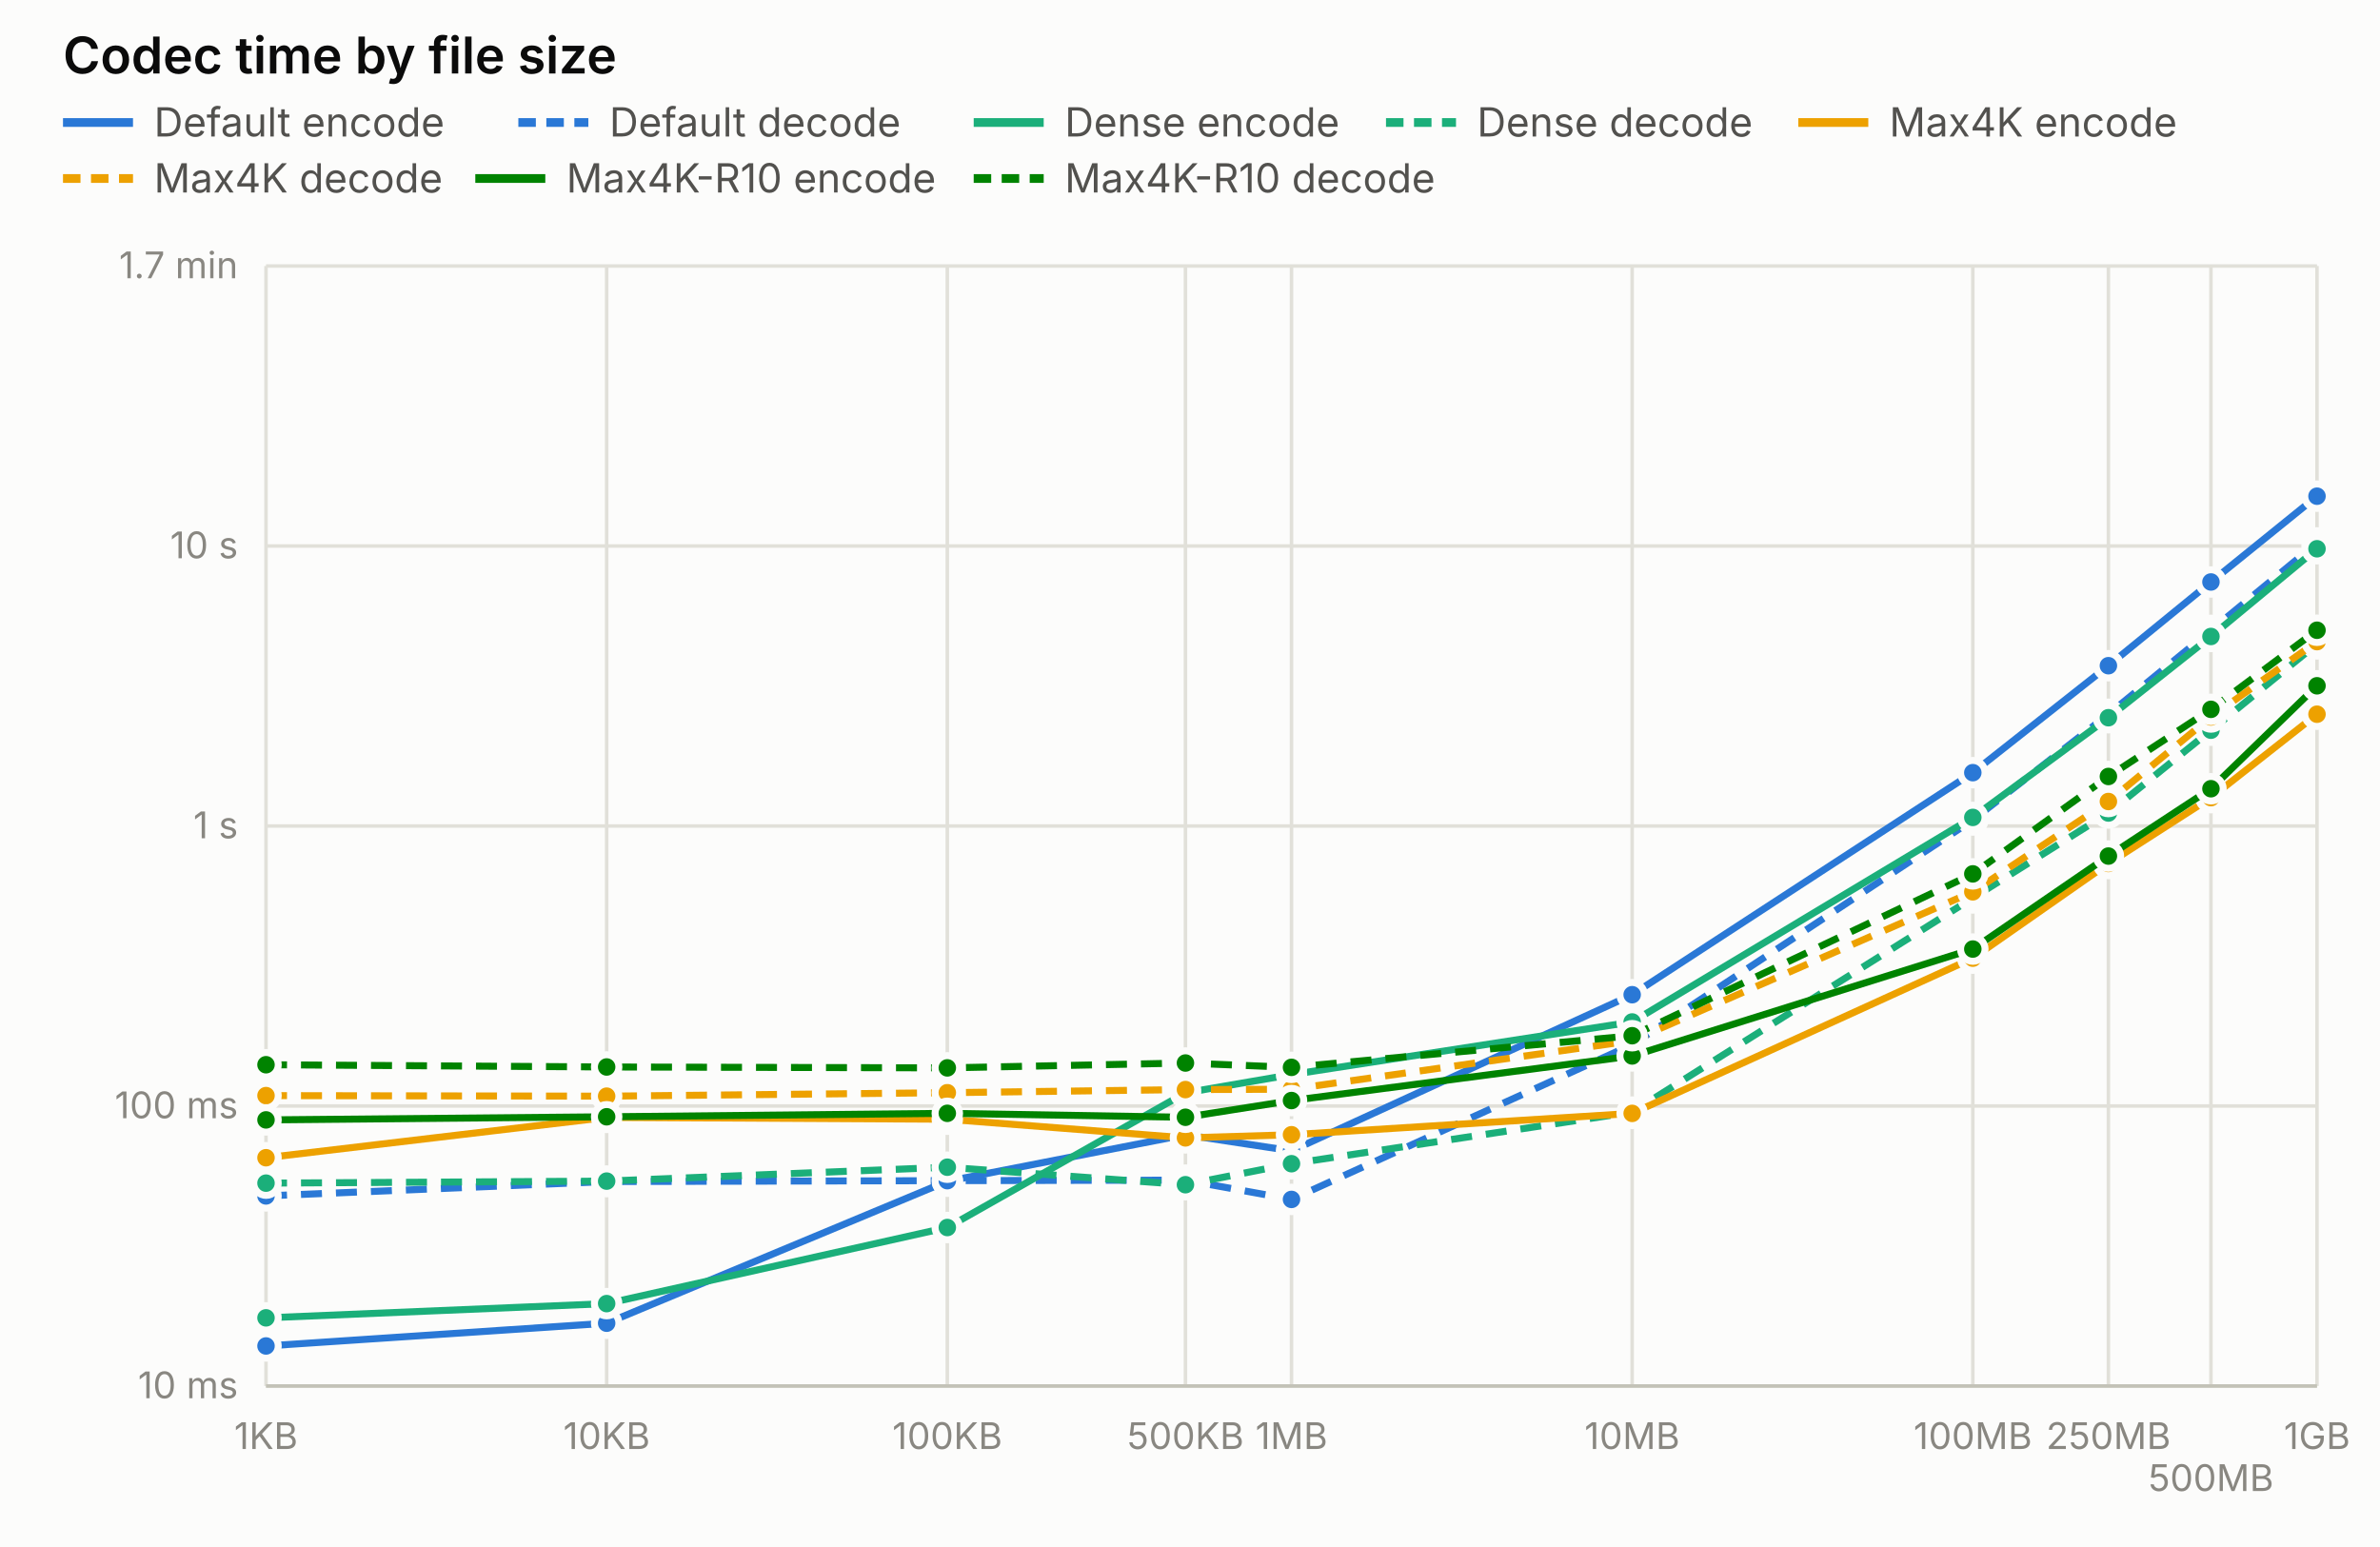
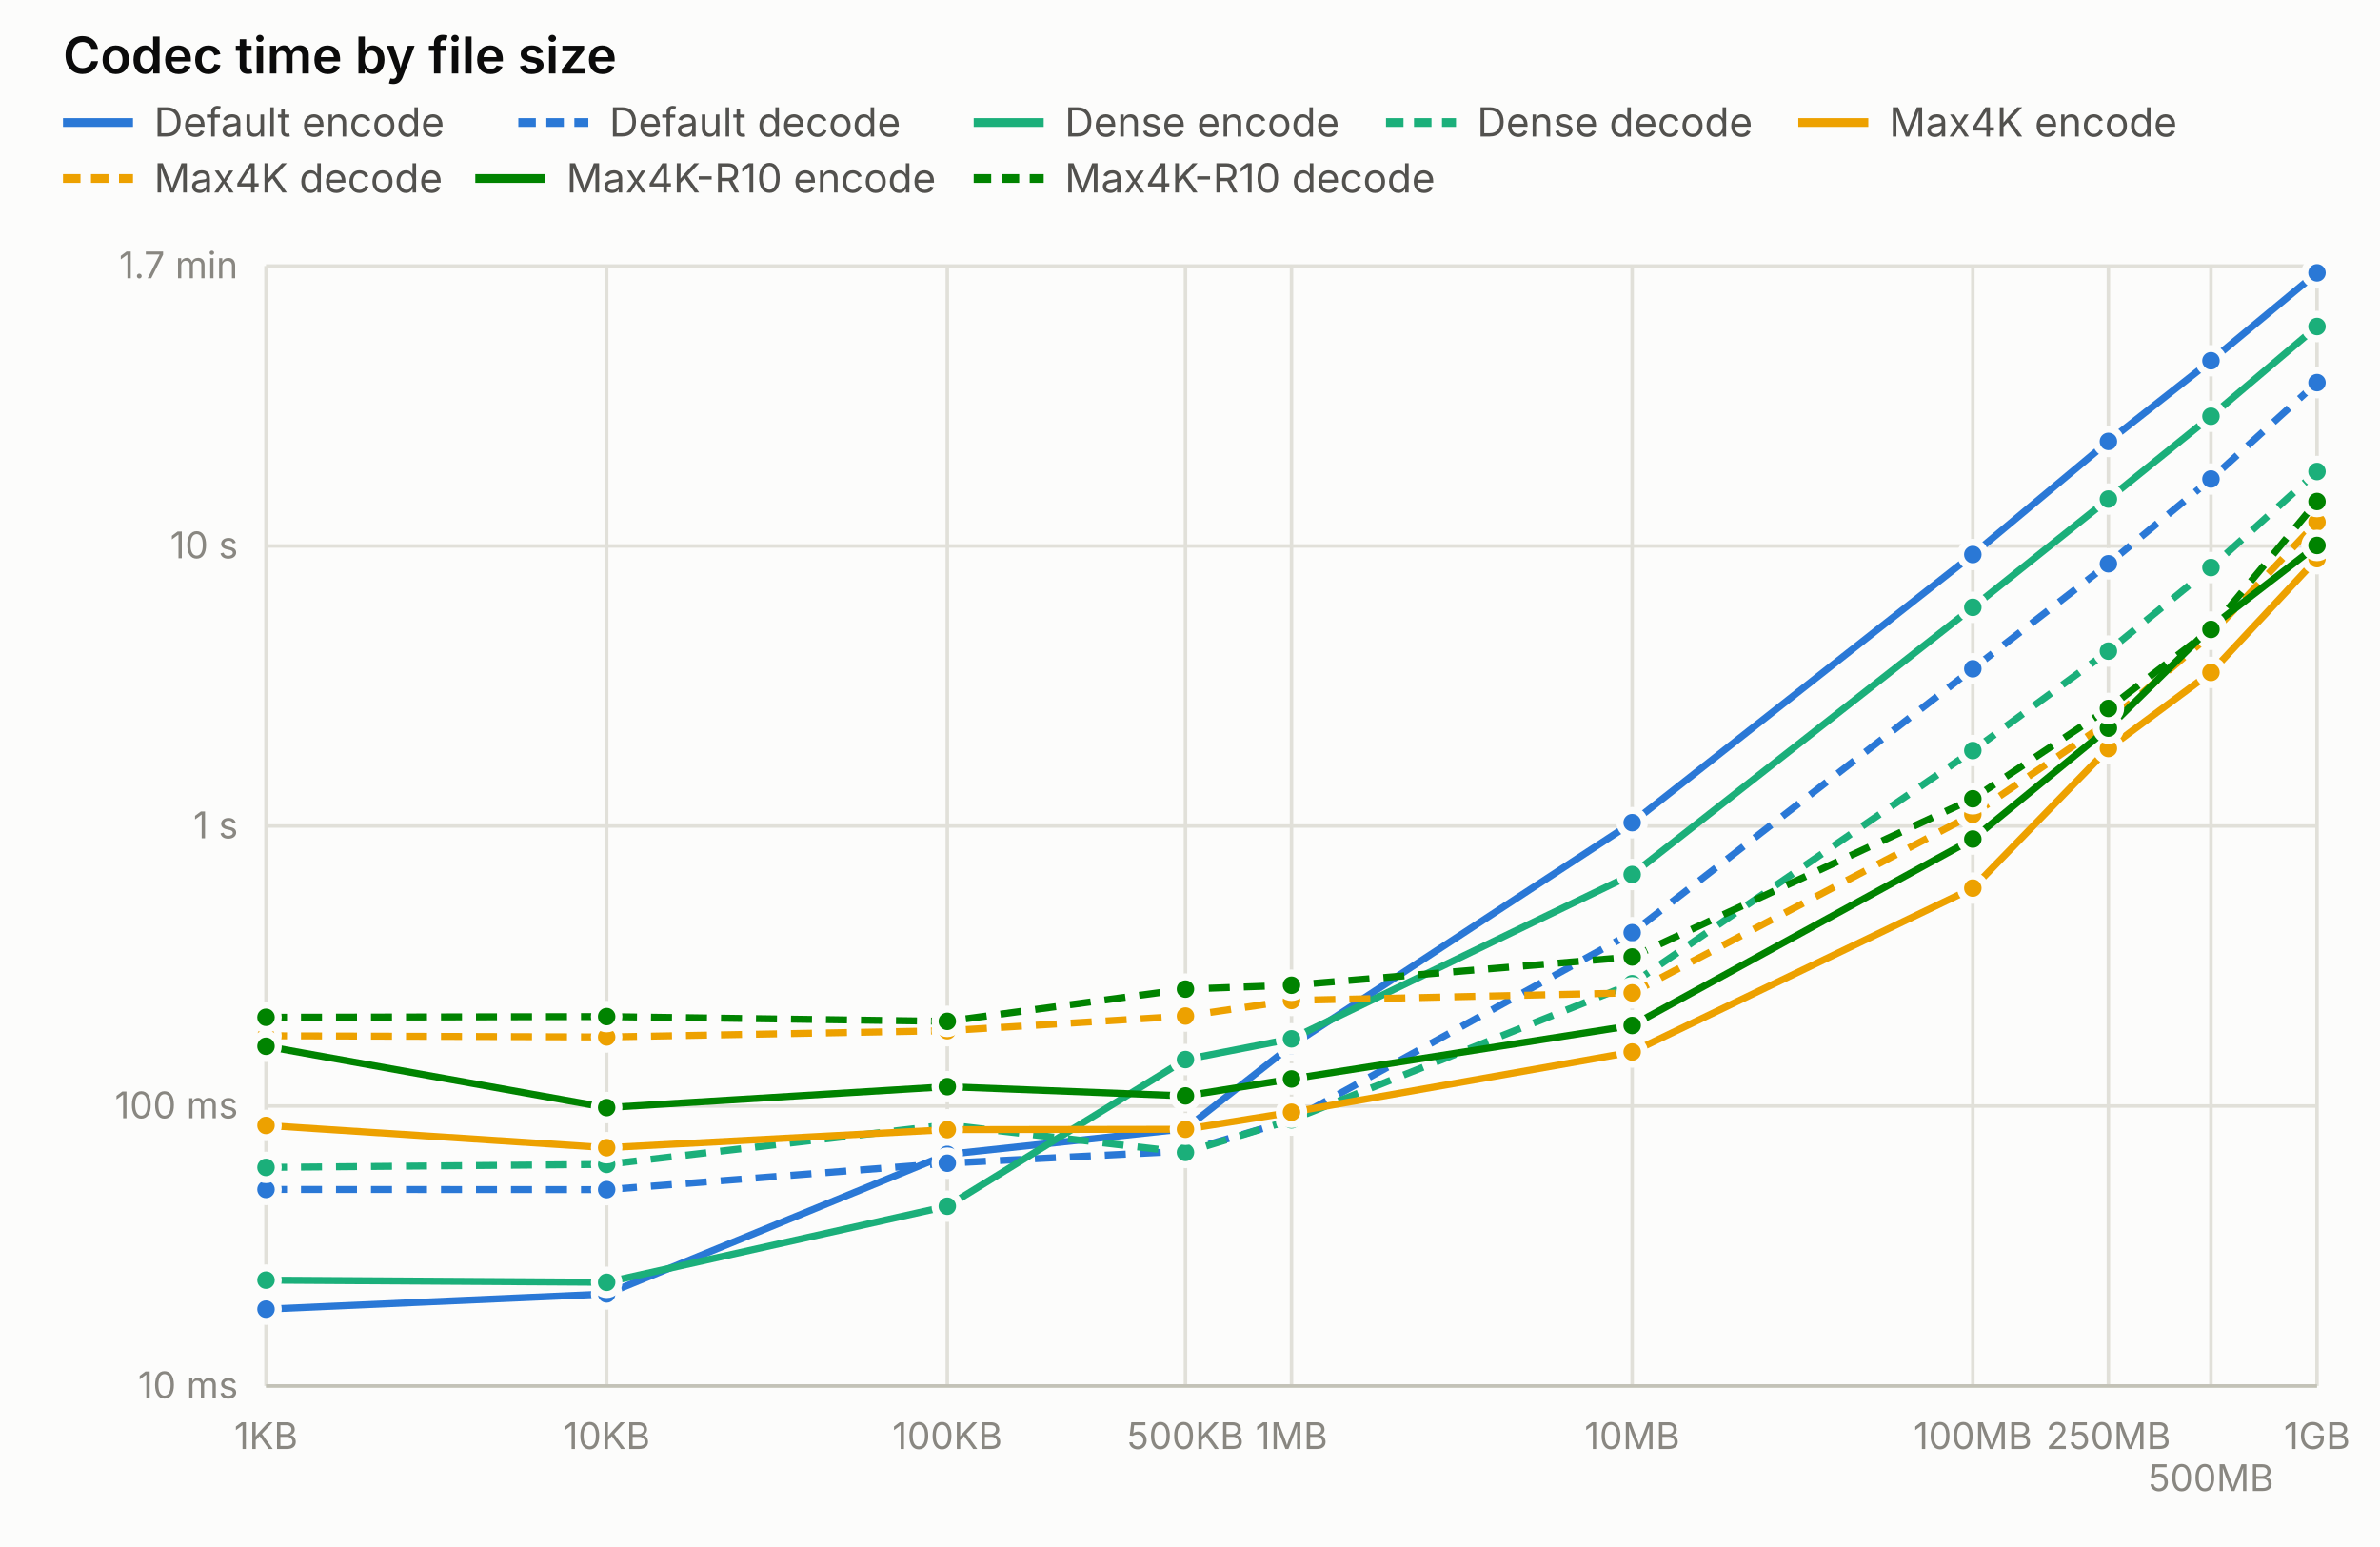
<svg xmlns="http://www.w3.org/2000/svg" viewBox="0 0 680 442" width="680" height="442" role="img" aria-label="Codec time by file size">
  <rect width="680" height="442" fill="#fcfcfb" />
  <text x="18" y="21" font-family="system-ui, -apple-system, Segoe UI, sans-serif" font-size="14.5" font-weight="600" fill="#0b0b0b">Codec time by file size</text>
  <line x1="18" y1="35" x2="38" y2="35" stroke="#2a78d6" stroke-width="2.5" />
  <text x="44" y="39" font-family="system-ui, -apple-system, Segoe UI, sans-serif" font-size="11.5" fill="#52514e">Default encode</text>
  <line x1="148.1" y1="35" x2="168.1" y2="35" stroke="#2a78d6" stroke-width="2.5" stroke-dasharray="5 3" />
  <text x="174.1" y="39" font-family="system-ui, -apple-system, Segoe UI, sans-serif" font-size="11.5" fill="#52514e">Default decode</text>
  <line x1="278.2" y1="35" x2="298.2" y2="35" stroke="#1baf7a" stroke-width="2.5" />
  <text x="304.2" y="39" font-family="system-ui, -apple-system, Segoe UI, sans-serif" font-size="11.5" fill="#52514e">Dense encode</text>
  <line x1="396" y1="35" x2="416" y2="35" stroke="#1baf7a" stroke-width="2.5" stroke-dasharray="5 3" />
  <text x="422" y="39" font-family="system-ui, -apple-system, Segoe UI, sans-serif" font-size="11.5" fill="#52514e">Dense decode</text>
  <line x1="513.8" y1="35" x2="533.8" y2="35" stroke="#eda100" stroke-width="2.5" />
  <text x="539.8" y="39" font-family="system-ui, -apple-system, Segoe UI, sans-serif" font-size="11.5" fill="#52514e">Max4K encode</text>
  <line x1="18" y1="51" x2="38" y2="51" stroke="#eda100" stroke-width="2.5" stroke-dasharray="5 3" />
  <text x="44" y="55" font-family="system-ui, -apple-system, Segoe UI, sans-serif" font-size="11.5" fill="#52514e">Max4K decode</text>
  <line x1="135.8" y1="51" x2="155.8" y2="51" stroke="#008300" stroke-width="2.5" />
  <text x="161.8" y="55" font-family="system-ui, -apple-system, Segoe UI, sans-serif" font-size="11.5" fill="#52514e">Max4K-R10 encode</text>
  <line x1="278.2" y1="51" x2="298.2" y2="51" stroke="#008300" stroke-width="2.5" stroke-dasharray="5 3" />
  <text x="304.2" y="55" font-family="system-ui, -apple-system, Segoe UI, sans-serif" font-size="11.5" fill="#52514e">Max4K-R10 decode</text>
  <g transform="translate(0,62)">
    <line x1="76" y1="334" x2="662" y2="334" stroke="#e1e0d9" stroke-width="1" />
    <text x="68" y="337.5" fill="#898781" font-size="10.5" font-family="system-ui, -apple-system, Segoe UI, sans-serif" text-anchor="end">10 ms</text>
    <line x1="76" y1="254" x2="662" y2="254" stroke="#e1e0d9" stroke-width="1" />
    <text x="68" y="257.5" fill="#898781" font-size="10.5" font-family="system-ui, -apple-system, Segoe UI, sans-serif" text-anchor="end">100 ms</text>
    <line x1="76" y1="174" x2="662" y2="174" stroke="#e1e0d9" stroke-width="1" />
    <text x="68" y="177.5" fill="#898781" font-size="10.5" font-family="system-ui, -apple-system, Segoe UI, sans-serif" text-anchor="end">1 s</text>
    <line x1="76" y1="94" x2="662" y2="94" stroke="#e1e0d9" stroke-width="1" />
    <text x="68" y="97.5" fill="#898781" font-size="10.5" font-family="system-ui, -apple-system, Segoe UI, sans-serif" text-anchor="end">10 s</text>
    <line x1="76" y1="14" x2="662" y2="14" stroke="#e1e0d9" stroke-width="1" />
    <text x="68" y="17.5" fill="#898781" font-size="10.5" font-family="system-ui, -apple-system, Segoe UI, sans-serif" text-anchor="end">1.7 min</text>
    <line x1="76" y1="14" x2="76" y2="334" stroke="#e1e0d9" stroke-width="1" />
    <text x="76" y="352" fill="#898781" font-size="10.5" font-family="system-ui, -apple-system, Segoe UI, sans-serif" text-anchor="middle">1KB</text>
    <line x1="173.33" y1="14" x2="173.33" y2="334" stroke="#e1e0d9" stroke-width="1" />
    <text x="173.33" y="352" fill="#898781" font-size="10.5" font-family="system-ui, -apple-system, Segoe UI, sans-serif" text-anchor="middle">10KB</text>
    <line x1="270.66" y1="14" x2="270.66" y2="334" stroke="#e1e0d9" stroke-width="1" />
    <text x="270.66" y="352" fill="#898781" font-size="10.5" font-family="system-ui, -apple-system, Segoe UI, sans-serif" text-anchor="middle">100KB</text>
    <line x1="338.7" y1="14" x2="338.7" y2="334" stroke="#e1e0d9" stroke-width="1" />
    <text x="338.7" y="352" fill="#898781" font-size="10.5" font-family="system-ui, -apple-system, Segoe UI, sans-serif" text-anchor="middle">500KB</text>
    <line x1="369" y1="14" x2="369" y2="334" stroke="#e1e0d9" stroke-width="1" />
    <text x="369" y="352" fill="#898781" font-size="10.5" font-family="system-ui, -apple-system, Segoe UI, sans-serif" text-anchor="middle">1MB</text>
    <line x1="466.33" y1="14" x2="466.33" y2="334" stroke="#e1e0d9" stroke-width="1" />
    <text x="466.33" y="352" fill="#898781" font-size="10.5" font-family="system-ui, -apple-system, Segoe UI, sans-serif" text-anchor="middle">10MB</text>
    <line x1="563.66" y1="14" x2="563.66" y2="334" stroke="#e1e0d9" stroke-width="1" />
    <text x="563.66" y="352" fill="#898781" font-size="10.5" font-family="system-ui, -apple-system, Segoe UI, sans-serif" text-anchor="middle">100MB</text>
    <line x1="602.4" y1="14" x2="602.4" y2="334" stroke="#e1e0d9" stroke-width="1" />
    <text x="602.4" y="352" fill="#898781" font-size="10.5" font-family="system-ui, -apple-system, Segoe UI, sans-serif" text-anchor="middle">250MB</text>
    <line x1="631.7" y1="14" x2="631.7" y2="334" stroke="#e1e0d9" stroke-width="1" />
    <text x="631.7" y="364" fill="#898781" font-size="10.5" font-family="system-ui, -apple-system, Segoe UI, sans-serif" text-anchor="middle">500MB</text>
    <line x1="662" y1="14" x2="662" y2="334" stroke="#e1e0d9" stroke-width="1" />
    <text x="662" y="352" fill="#898781" font-size="10.5" font-family="system-ui, -apple-system, Segoe UI, sans-serif" text-anchor="middle">1GB</text>
    <line x1="76" y1="334" x2="662" y2="334" stroke="#c3c2b7" stroke-width="1" />
-     <polyline points="76,322.56 173.33,316.06 270.66,275.49 338.7,262.21 369,266.81 466.33,222.2 563.66,158.76 602.4,128.2 631.7,104.28 662,79.77" fill="none" stroke="#2a78d6" stroke-width="2" />
-     <circle cx="76" cy="322.56" r="3.5" fill="#2a78d6" stroke="#fcfcfb" stroke-width="2" />
-     <circle cx="173.33" cy="316.06" r="3.5" fill="#2a78d6" stroke="#fcfcfb" stroke-width="2" />
-     <circle cx="270.66" cy="275.49" r="3.5" fill="#2a78d6" stroke="#fcfcfb" stroke-width="2" />
-     <circle cx="338.7" cy="262.21" r="3.5" fill="#2a78d6" stroke="#fcfcfb" stroke-width="2" />
-     <circle cx="369" cy="266.81" r="3.5" fill="#2a78d6" stroke="#fcfcfb" stroke-width="2" />
-     <circle cx="466.33" cy="222.2" r="3.5" fill="#2a78d6" stroke="#fcfcfb" stroke-width="2" />
-     <circle cx="563.66" cy="158.76" r="3.5" fill="#2a78d6" stroke="#fcfcfb" stroke-width="2" />
-     <circle cx="602.4" cy="128.2" r="3.5" fill="#2a78d6" stroke="#fcfcfb" stroke-width="2" />
-     <circle cx="631.7" cy="104.28" r="3.5" fill="#2a78d6" stroke="#fcfcfb" stroke-width="2" />
-     <circle cx="662" cy="79.77" r="3.5" fill="#2a78d6" stroke="#fcfcfb" stroke-width="2" />
-     <polyline points="76,279.69 173.33,275.59 270.66,275.33 338.7,275.18 369,280.69 466.33,236.45 563.66,172.29 602.4,142.08 631.7,118.1 662,93.12" fill="none" stroke="#2a78d6" stroke-width="2" stroke-dasharray="6 4" />
-     <circle cx="76" cy="279.69" r="3.5" fill="#2a78d6" stroke="#fcfcfb" stroke-width="2" />
-     <circle cx="173.33" cy="275.59" r="3.5" fill="#2a78d6" stroke="#fcfcfb" stroke-width="2" />
-     <circle cx="270.66" cy="275.33" r="3.5" fill="#2a78d6" stroke="#fcfcfb" stroke-width="2" />
-     <circle cx="338.7" cy="275.18" r="3.5" fill="#2a78d6" stroke="#fcfcfb" stroke-width="2" />
-     <circle cx="369" cy="280.69" r="3.5" fill="#2a78d6" stroke="#fcfcfb" stroke-width="2" />
-     <circle cx="466.33" cy="236.45" r="3.5" fill="#2a78d6" stroke="#fcfcfb" stroke-width="2" />
-     <circle cx="563.66" cy="172.29" r="3.5" fill="#2a78d6" stroke="#fcfcfb" stroke-width="2" />
-     <circle cx="602.4" cy="142.08" r="3.5" fill="#2a78d6" stroke="#fcfcfb" stroke-width="2" />
-     <circle cx="631.7" cy="118.1" r="3.5" fill="#2a78d6" stroke="#fcfcfb" stroke-width="2" />
-     <circle cx="662" cy="93.12" r="3.5" fill="#2a78d6" stroke="#fcfcfb" stroke-width="2" />
-     <polyline points="76,314.53 173.33,310.46 270.66,288.72 338.7,250.23 369,245.02 466.33,229.99 563.66,171.55 602.4,143.06 631.7,119.85 662,94.79" fill="none" stroke="#1baf7a" stroke-width="2" />
-     <circle cx="76" cy="314.53" r="3.5" fill="#1baf7a" stroke="#fcfcfb" stroke-width="2" />
-     <circle cx="173.33" cy="310.46" r="3.5" fill="#1baf7a" stroke="#fcfcfb" stroke-width="2" />
-     <circle cx="270.66" cy="288.72" r="3.5" fill="#1baf7a" stroke="#fcfcfb" stroke-width="2" />
-     <circle cx="338.7" cy="250.23" r="3.5" fill="#1baf7a" stroke="#fcfcfb" stroke-width="2" />
-     <circle cx="369" cy="245.02" r="3.5" fill="#1baf7a" stroke="#fcfcfb" stroke-width="2" />
-     <circle cx="466.33" cy="229.99" r="3.5" fill="#1baf7a" stroke="#fcfcfb" stroke-width="2" />
-     <circle cx="563.66" cy="171.55" r="3.5" fill="#1baf7a" stroke="#fcfcfb" stroke-width="2" />
-     <circle cx="602.4" cy="143.06" r="3.5" fill="#1baf7a" stroke="#fcfcfb" stroke-width="2" />
-     <circle cx="631.7" cy="119.85" r="3.5" fill="#1baf7a" stroke="#fcfcfb" stroke-width="2" />
-     <circle cx="662" cy="94.79" r="3.5" fill="#1baf7a" stroke="#fcfcfb" stroke-width="2" />
-     <polyline points="76,276.04 173.33,275.46 270.66,271.49 338.7,276.49 369,270.49 466.33,255.74 563.66,194.56 602.4,170.29 631.7,146.63 662,121.96" fill="none" stroke="#1baf7a" stroke-width="2" stroke-dasharray="6 4" />
-     <circle cx="76" cy="276.04" r="3.5" fill="#1baf7a" stroke="#fcfcfb" stroke-width="2" />
-     <circle cx="173.33" cy="275.46" r="3.5" fill="#1baf7a" stroke="#fcfcfb" stroke-width="2" />
-     <circle cx="270.66" cy="271.49" r="3.5" fill="#1baf7a" stroke="#fcfcfb" stroke-width="2" />
-     <circle cx="338.7" cy="276.49" r="3.5" fill="#1baf7a" stroke="#fcfcfb" stroke-width="2" />
-     <circle cx="369" cy="270.49" r="3.5" fill="#1baf7a" stroke="#fcfcfb" stroke-width="2" />
-     <circle cx="466.33" cy="255.74" r="3.5" fill="#1baf7a" stroke="#fcfcfb" stroke-width="2" />
-     <circle cx="563.66" cy="194.56" r="3.5" fill="#1baf7a" stroke="#fcfcfb" stroke-width="2" />
-     <circle cx="602.4" cy="170.29" r="3.5" fill="#1baf7a" stroke="#fcfcfb" stroke-width="2" />
-     <circle cx="631.7" cy="146.63" r="3.5" fill="#1baf7a" stroke="#fcfcfb" stroke-width="2" />
-     <circle cx="662" cy="121.96" r="3.5" fill="#1baf7a" stroke="#fcfcfb" stroke-width="2" />
-     <polyline points="76,268.78 173.33,257.26 270.66,257.78 338.7,263.11 369,262.21 466.33,256.11 563.66,211.76 602.4,184.71 631.7,165.9 662,142.06" fill="none" stroke="#eda100" stroke-width="2" />
-     <circle cx="76" cy="268.78" r="3.5" fill="#eda100" stroke="#fcfcfb" stroke-width="2" />
-     <circle cx="173.33" cy="257.26" r="3.5" fill="#eda100" stroke="#fcfcfb" stroke-width="2" />
-     <circle cx="270.66" cy="257.78" r="3.5" fill="#eda100" stroke="#fcfcfb" stroke-width="2" />
-     <circle cx="338.7" cy="263.11" r="3.5" fill="#eda100" stroke="#fcfcfb" stroke-width="2" />
-     <circle cx="369" cy="262.21" r="3.5" fill="#eda100" stroke="#fcfcfb" stroke-width="2" />
-     <circle cx="466.33" cy="256.11" r="3.5" fill="#eda100" stroke="#fcfcfb" stroke-width="2" />
-     <circle cx="563.66" cy="211.76" r="3.5" fill="#eda100" stroke="#fcfcfb" stroke-width="2" />
-     <circle cx="602.4" cy="184.71" r="3.5" fill="#eda100" stroke="#fcfcfb" stroke-width="2" />
-     <circle cx="631.7" cy="165.9" r="3.5" fill="#eda100" stroke="#fcfcfb" stroke-width="2" />
-     <circle cx="662" cy="142.06" r="3.5" fill="#eda100" stroke="#fcfcfb" stroke-width="2" />
-     <polyline points="76,251.03 173.33,251.19 270.66,250.2 338.7,249.31 369,249.21 466.33,235.35 563.66,192.81 602.4,167 631.7,142.85 662,121.32" fill="none" stroke="#eda100" stroke-width="2" stroke-dasharray="6 4" />
-     <circle cx="76" cy="251.03" r="3.5" fill="#eda100" stroke="#fcfcfb" stroke-width="2" />
-     <circle cx="173.33" cy="251.19" r="3.5" fill="#eda100" stroke="#fcfcfb" stroke-width="2" />
-     <circle cx="270.66" cy="250.2" r="3.5" fill="#eda100" stroke="#fcfcfb" stroke-width="2" />
-     <circle cx="338.7" cy="249.31" r="3.5" fill="#eda100" stroke="#fcfcfb" stroke-width="2" />
-     <circle cx="369" cy="249.21" r="3.5" fill="#eda100" stroke="#fcfcfb" stroke-width="2" />
-     <circle cx="466.33" cy="235.35" r="3.5" fill="#eda100" stroke="#fcfcfb" stroke-width="2" />
-     <circle cx="563.66" cy="192.81" r="3.5" fill="#eda100" stroke="#fcfcfb" stroke-width="2" />
-     <circle cx="602.4" cy="167" r="3.5" fill="#eda100" stroke="#fcfcfb" stroke-width="2" />
-     <circle cx="631.7" cy="142.85" r="3.5" fill="#eda100" stroke="#fcfcfb" stroke-width="2" />
-     <circle cx="662" cy="121.32" r="3.5" fill="#eda100" stroke="#fcfcfb" stroke-width="2" />
-     <polyline points="76,257.97 173.33,257.08 270.66,256.09 338.7,257.22 369,252.44 466.33,239.7 563.66,209.16 602.4,182.59 631.7,163.35 662,133.94" fill="none" stroke="#008300" stroke-width="2" />
-     <circle cx="76" cy="257.97" r="3.5" fill="#008300" stroke="#fcfcfb" stroke-width="2" />
-     <circle cx="173.33" cy="257.08" r="3.5" fill="#008300" stroke="#fcfcfb" stroke-width="2" />
-     <circle cx="270.66" cy="256.09" r="3.5" fill="#008300" stroke="#fcfcfb" stroke-width="2" />
-     <circle cx="338.7" cy="257.22" r="3.5" fill="#008300" stroke="#fcfcfb" stroke-width="2" />
-     <circle cx="369" cy="252.44" r="3.5" fill="#008300" stroke="#fcfcfb" stroke-width="2" />
-     <circle cx="466.33" cy="239.7" r="3.5" fill="#008300" stroke="#fcfcfb" stroke-width="2" />
-     <circle cx="563.66" cy="209.16" r="3.5" fill="#008300" stroke="#fcfcfb" stroke-width="2" />
-     <circle cx="602.4" cy="182.59" r="3.5" fill="#008300" stroke="#fcfcfb" stroke-width="2" />
-     <circle cx="631.7" cy="163.35" r="3.5" fill="#008300" stroke="#fcfcfb" stroke-width="2" />
-     <circle cx="662" cy="133.94" r="3.5" fill="#008300" stroke="#fcfcfb" stroke-width="2" />
-     <polyline points="76,242.21 173.33,242.85 270.66,243.11 338.7,241.72 369,242.96 466.33,233.92 563.66,187.68 602.4,159.85 631.7,140.67 662,118.07" fill="none" stroke="#008300" stroke-width="2" stroke-dasharray="6 4" />
-     <circle cx="76" cy="242.21" r="3.5" fill="#008300" stroke="#fcfcfb" stroke-width="2" />
-     <circle cx="173.33" cy="242.85" r="3.5" fill="#008300" stroke="#fcfcfb" stroke-width="2" />
-     <circle cx="270.66" cy="243.11" r="3.5" fill="#008300" stroke="#fcfcfb" stroke-width="2" />
-     <circle cx="338.7" cy="241.72" r="3.5" fill="#008300" stroke="#fcfcfb" stroke-width="2" />
-     <circle cx="369" cy="242.96" r="3.5" fill="#008300" stroke="#fcfcfb" stroke-width="2" />
-     <circle cx="466.33" cy="233.92" r="3.5" fill="#008300" stroke="#fcfcfb" stroke-width="2" />
-     <circle cx="563.66" cy="187.68" r="3.5" fill="#008300" stroke="#fcfcfb" stroke-width="2" />
-     <circle cx="602.4" cy="159.85" r="3.5" fill="#008300" stroke="#fcfcfb" stroke-width="2" />
-     <circle cx="631.7" cy="140.67" r="3.5" fill="#008300" stroke="#fcfcfb" stroke-width="2" />
-     <circle cx="662" cy="118.07" r="3.5" fill="#008300" stroke="#fcfcfb" stroke-width="2" />
+     <polyline points="76,312.05 173.33,307.7 270.66,267.82 338.7,260.51 369,236.72 466.33,173.05 563.66,96.44 602.4,64.12 631.7,41.07 662,15.95" fill="none" stroke="#2a78d6" stroke-width="2" />
+     <circle cx="76" cy="312.05" r="3.5" fill="#2a78d6" stroke="#fcfcfb" stroke-width="2" />
+     <circle cx="173.33" cy="307.7" r="3.5" fill="#2a78d6" stroke="#fcfcfb" stroke-width="2" />
+     <circle cx="270.66" cy="267.82" r="3.5" fill="#2a78d6" stroke="#fcfcfb" stroke-width="2" />
+     <circle cx="338.7" cy="260.51" r="3.5" fill="#2a78d6" stroke="#fcfcfb" stroke-width="2" />
+     <circle cx="369" cy="236.72" r="3.5" fill="#2a78d6" stroke="#fcfcfb" stroke-width="2" />
+     <circle cx="466.33" cy="173.05" r="3.5" fill="#2a78d6" stroke="#fcfcfb" stroke-width="2" />
+     <circle cx="563.66" cy="96.44" r="3.5" fill="#2a78d6" stroke="#fcfcfb" stroke-width="2" />
+     <circle cx="602.4" cy="64.12" r="3.5" fill="#2a78d6" stroke="#fcfcfb" stroke-width="2" />
+     <circle cx="631.7" cy="41.07" r="3.5" fill="#2a78d6" stroke="#fcfcfb" stroke-width="2" />
+     <circle cx="662" cy="15.95" r="3.5" fill="#2a78d6" stroke="#fcfcfb" stroke-width="2" />
+     <polyline points="76,277.84 173.33,277.89 270.66,270.34 338.7,266.89 369,258.02 466.33,204.48 563.66,129.08 602.4,99.08 631.7,74.86 662,47.32" fill="none" stroke="#2a78d6" stroke-width="2" stroke-dasharray="6 4" />
+     <circle cx="76" cy="277.84" r="3.5" fill="#2a78d6" stroke="#fcfcfb" stroke-width="2" />
+     <circle cx="173.33" cy="277.89" r="3.5" fill="#2a78d6" stroke="#fcfcfb" stroke-width="2" />
+     <circle cx="270.66" cy="270.34" r="3.5" fill="#2a78d6" stroke="#fcfcfb" stroke-width="2" />
+     <circle cx="338.7" cy="266.89" r="3.5" fill="#2a78d6" stroke="#fcfcfb" stroke-width="2" />
+     <circle cx="369" cy="258.02" r="3.5" fill="#2a78d6" stroke="#fcfcfb" stroke-width="2" />
+     <circle cx="466.33" cy="204.48" r="3.5" fill="#2a78d6" stroke="#fcfcfb" stroke-width="2" />
+     <circle cx="563.66" cy="129.08" r="3.5" fill="#2a78d6" stroke="#fcfcfb" stroke-width="2" />
+     <circle cx="602.4" cy="99.08" r="3.5" fill="#2a78d6" stroke="#fcfcfb" stroke-width="2" />
+     <circle cx="631.7" cy="74.86" r="3.5" fill="#2a78d6" stroke="#fcfcfb" stroke-width="2" />
+     <circle cx="662" cy="47.32" r="3.5" fill="#2a78d6" stroke="#fcfcfb" stroke-width="2" />
+     <polyline points="76,303.76 173.33,304.37 270.66,282.63 338.7,240.73 369,234.81 466.33,187.86 563.66,111.52 602.4,80.59 631.7,56.93 662,31.29" fill="none" stroke="#1baf7a" stroke-width="2" />
+     <circle cx="76" cy="303.76" r="3.5" fill="#1baf7a" stroke="#fcfcfb" stroke-width="2" />
+     <circle cx="173.33" cy="304.37" r="3.5" fill="#1baf7a" stroke="#fcfcfb" stroke-width="2" />
+     <circle cx="270.66" cy="282.63" r="3.5" fill="#1baf7a" stroke="#fcfcfb" stroke-width="2" />
+     <circle cx="338.7" cy="240.73" r="3.5" fill="#1baf7a" stroke="#fcfcfb" stroke-width="2" />
+     <circle cx="369" cy="234.81" r="3.5" fill="#1baf7a" stroke="#fcfcfb" stroke-width="2" />
+     <circle cx="466.33" cy="187.86" r="3.5" fill="#1baf7a" stroke="#fcfcfb" stroke-width="2" />
+     <circle cx="563.66" cy="111.52" r="3.5" fill="#1baf7a" stroke="#fcfcfb" stroke-width="2" />
+     <circle cx="602.4" cy="80.59" r="3.5" fill="#1baf7a" stroke="#fcfcfb" stroke-width="2" />
+     <circle cx="631.7" cy="56.93" r="3.5" fill="#1baf7a" stroke="#fcfcfb" stroke-width="2" />
+     <circle cx="662" cy="31.29" r="3.5" fill="#1baf7a" stroke="#fcfcfb" stroke-width="2" />
+     <polyline points="76,271.54 173.33,270.68 270.66,259.37 338.7,267.26 369,257.95 466.33,219.05 563.66,152.44 602.4,124.03 631.7,100.16 662,72.72" fill="none" stroke="#1baf7a" stroke-width="2" stroke-dasharray="6 4" />
+     <circle cx="76" cy="271.54" r="3.5" fill="#1baf7a" stroke="#fcfcfb" stroke-width="2" />
+     <circle cx="173.33" cy="270.68" r="3.5" fill="#1baf7a" stroke="#fcfcfb" stroke-width="2" />
+     <circle cx="270.66" cy="259.37" r="3.5" fill="#1baf7a" stroke="#fcfcfb" stroke-width="2" />
+     <circle cx="338.7" cy="267.26" r="3.5" fill="#1baf7a" stroke="#fcfcfb" stroke-width="2" />
+     <circle cx="369" cy="257.95" r="3.5" fill="#1baf7a" stroke="#fcfcfb" stroke-width="2" />
+     <circle cx="466.33" cy="219.05" r="3.5" fill="#1baf7a" stroke="#fcfcfb" stroke-width="2" />
+     <circle cx="563.66" cy="152.44" r="3.5" fill="#1baf7a" stroke="#fcfcfb" stroke-width="2" />
+     <circle cx="602.4" cy="124.03" r="3.5" fill="#1baf7a" stroke="#fcfcfb" stroke-width="2" />
+     <circle cx="631.7" cy="100.16" r="3.5" fill="#1baf7a" stroke="#fcfcfb" stroke-width="2" />
+     <circle cx="662" cy="72.72" r="3.5" fill="#1baf7a" stroke="#fcfcfb" stroke-width="2" />
+     <polyline points="76,259.55 173.33,265.91 270.66,260.75 338.7,260.64 369,255.78 466.33,238.57 563.66,191.74 602.4,151.85 631.7,130.12 662,97.62" fill="none" stroke="#eda100" stroke-width="2" />
+     <circle cx="76" cy="259.55" r="3.5" fill="#eda100" stroke="#fcfcfb" stroke-width="2" />
+     <circle cx="173.33" cy="265.91" r="3.5" fill="#eda100" stroke="#fcfcfb" stroke-width="2" />
+     <circle cx="270.66" cy="260.75" r="3.5" fill="#eda100" stroke="#fcfcfb" stroke-width="2" />
+     <circle cx="338.7" cy="260.64" r="3.5" fill="#eda100" stroke="#fcfcfb" stroke-width="2" />
+     <circle cx="369" cy="255.78" r="3.5" fill="#eda100" stroke="#fcfcfb" stroke-width="2" />
+     <circle cx="466.33" cy="238.57" r="3.5" fill="#eda100" stroke="#fcfcfb" stroke-width="2" />
+     <circle cx="563.66" cy="191.74" r="3.5" fill="#eda100" stroke="#fcfcfb" stroke-width="2" />
+     <circle cx="602.4" cy="151.85" r="3.5" fill="#eda100" stroke="#fcfcfb" stroke-width="2" />
+     <circle cx="631.7" cy="130.12" r="3.5" fill="#eda100" stroke="#fcfcfb" stroke-width="2" />
+     <circle cx="662" cy="97.62" r="3.5" fill="#eda100" stroke="#fcfcfb" stroke-width="2" />
+     <polyline points="76,233.93 173.33,234.28 270.66,232.48 338.7,228.3 369,223.84 466.33,221.67 563.66,170.69 602.4,144.27 631.7,119.23 662,87.17" fill="none" stroke="#eda100" stroke-width="2" stroke-dasharray="6 4" />
+     <circle cx="76" cy="233.93" r="3.5" fill="#eda100" stroke="#fcfcfb" stroke-width="2" />
+     <circle cx="173.33" cy="234.28" r="3.5" fill="#eda100" stroke="#fcfcfb" stroke-width="2" />
+     <circle cx="270.66" cy="232.48" r="3.5" fill="#eda100" stroke="#fcfcfb" stroke-width="2" />
+     <circle cx="338.7" cy="228.3" r="3.5" fill="#eda100" stroke="#fcfcfb" stroke-width="2" />
+     <circle cx="369" cy="223.84" r="3.5" fill="#eda100" stroke="#fcfcfb" stroke-width="2" />
+     <circle cx="466.33" cy="221.67" r="3.5" fill="#eda100" stroke="#fcfcfb" stroke-width="2" />
+     <circle cx="563.66" cy="170.69" r="3.5" fill="#eda100" stroke="#fcfcfb" stroke-width="2" />
+     <circle cx="602.4" cy="144.27" r="3.5" fill="#eda100" stroke="#fcfcfb" stroke-width="2" />
+     <circle cx="631.7" cy="119.23" r="3.5" fill="#eda100" stroke="#fcfcfb" stroke-width="2" />
+     <circle cx="662" cy="87.17" r="3.5" fill="#eda100" stroke="#fcfcfb" stroke-width="2" />
+     <polyline points="76,236.93 173.33,254.45 270.66,248.47 338.7,251.11 369,246.27 466.33,230.99 563.66,177.73 602.4,146.03 631.7,117.17 662,93.84" fill="none" stroke="#008300" stroke-width="2" />
+     <circle cx="76" cy="236.93" r="3.5" fill="#008300" stroke="#fcfcfb" stroke-width="2" />
+     <circle cx="173.33" cy="254.45" r="3.5" fill="#008300" stroke="#fcfcfb" stroke-width="2" />
+     <circle cx="270.66" cy="248.47" r="3.5" fill="#008300" stroke="#fcfcfb" stroke-width="2" />
+     <circle cx="338.7" cy="251.11" r="3.5" fill="#008300" stroke="#fcfcfb" stroke-width="2" />
+     <circle cx="369" cy="246.27" r="3.5" fill="#008300" stroke="#fcfcfb" stroke-width="2" />
+     <circle cx="466.33" cy="230.99" r="3.5" fill="#008300" stroke="#fcfcfb" stroke-width="2" />
+     <circle cx="563.66" cy="177.73" r="3.5" fill="#008300" stroke="#fcfcfb" stroke-width="2" />
+     <circle cx="602.4" cy="146.03" r="3.5" fill="#008300" stroke="#fcfcfb" stroke-width="2" />
+     <circle cx="631.7" cy="117.17" r="3.5" fill="#008300" stroke="#fcfcfb" stroke-width="2" />
+     <circle cx="662" cy="93.84" r="3.5" fill="#008300" stroke="#fcfcfb" stroke-width="2" />
+     <polyline points="76,228.65 173.33,228.45 270.66,229.81 338.7,220.6 369,219.49 466.33,211.42 563.66,166.22 602.4,140.41 631.7,117.83 662,81.29" fill="none" stroke="#008300" stroke-width="2" stroke-dasharray="6 4" />
+     <circle cx="76" cy="228.65" r="3.5" fill="#008300" stroke="#fcfcfb" stroke-width="2" />
+     <circle cx="173.33" cy="228.45" r="3.5" fill="#008300" stroke="#fcfcfb" stroke-width="2" />
+     <circle cx="270.66" cy="229.81" r="3.5" fill="#008300" stroke="#fcfcfb" stroke-width="2" />
+     <circle cx="338.7" cy="220.6" r="3.5" fill="#008300" stroke="#fcfcfb" stroke-width="2" />
+     <circle cx="369" cy="219.49" r="3.5" fill="#008300" stroke="#fcfcfb" stroke-width="2" />
+     <circle cx="466.33" cy="211.42" r="3.5" fill="#008300" stroke="#fcfcfb" stroke-width="2" />
+     <circle cx="563.66" cy="166.22" r="3.5" fill="#008300" stroke="#fcfcfb" stroke-width="2" />
+     <circle cx="602.4" cy="140.41" r="3.5" fill="#008300" stroke="#fcfcfb" stroke-width="2" />
+     <circle cx="631.7" cy="117.83" r="3.5" fill="#008300" stroke="#fcfcfb" stroke-width="2" />
+     <circle cx="662" cy="81.29" r="3.5" fill="#008300" stroke="#fcfcfb" stroke-width="2" />
  </g>
</svg>
